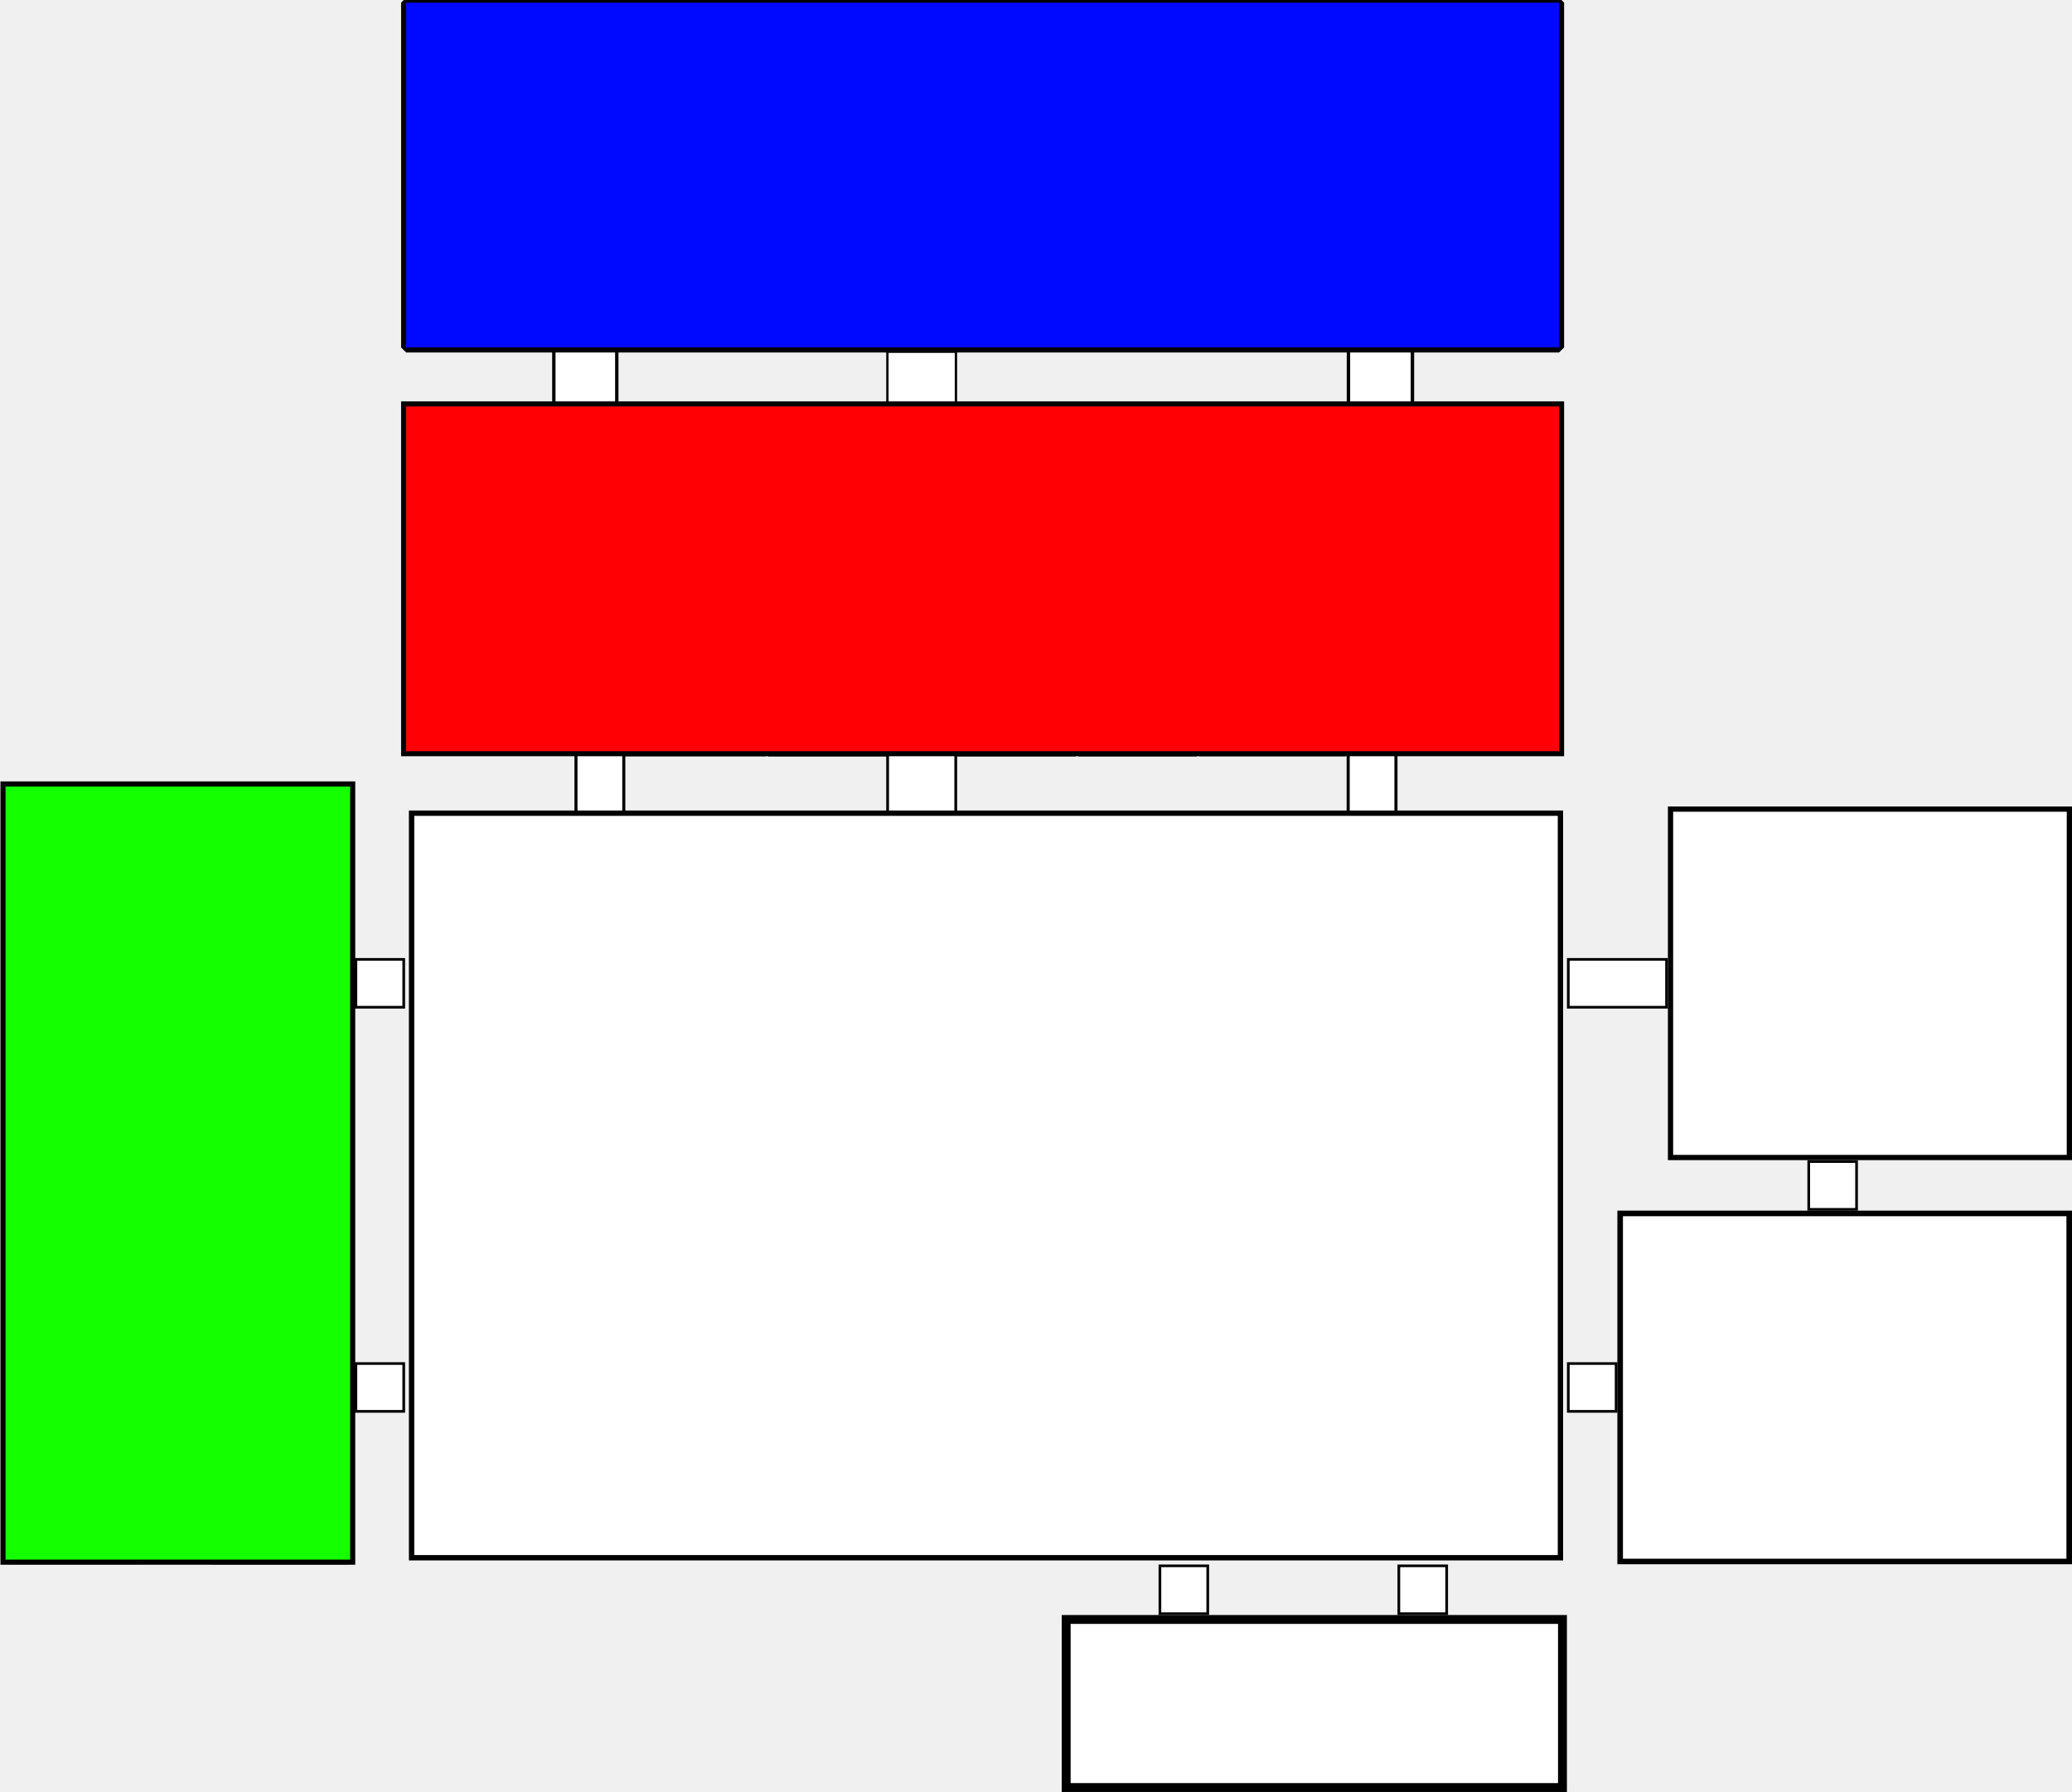
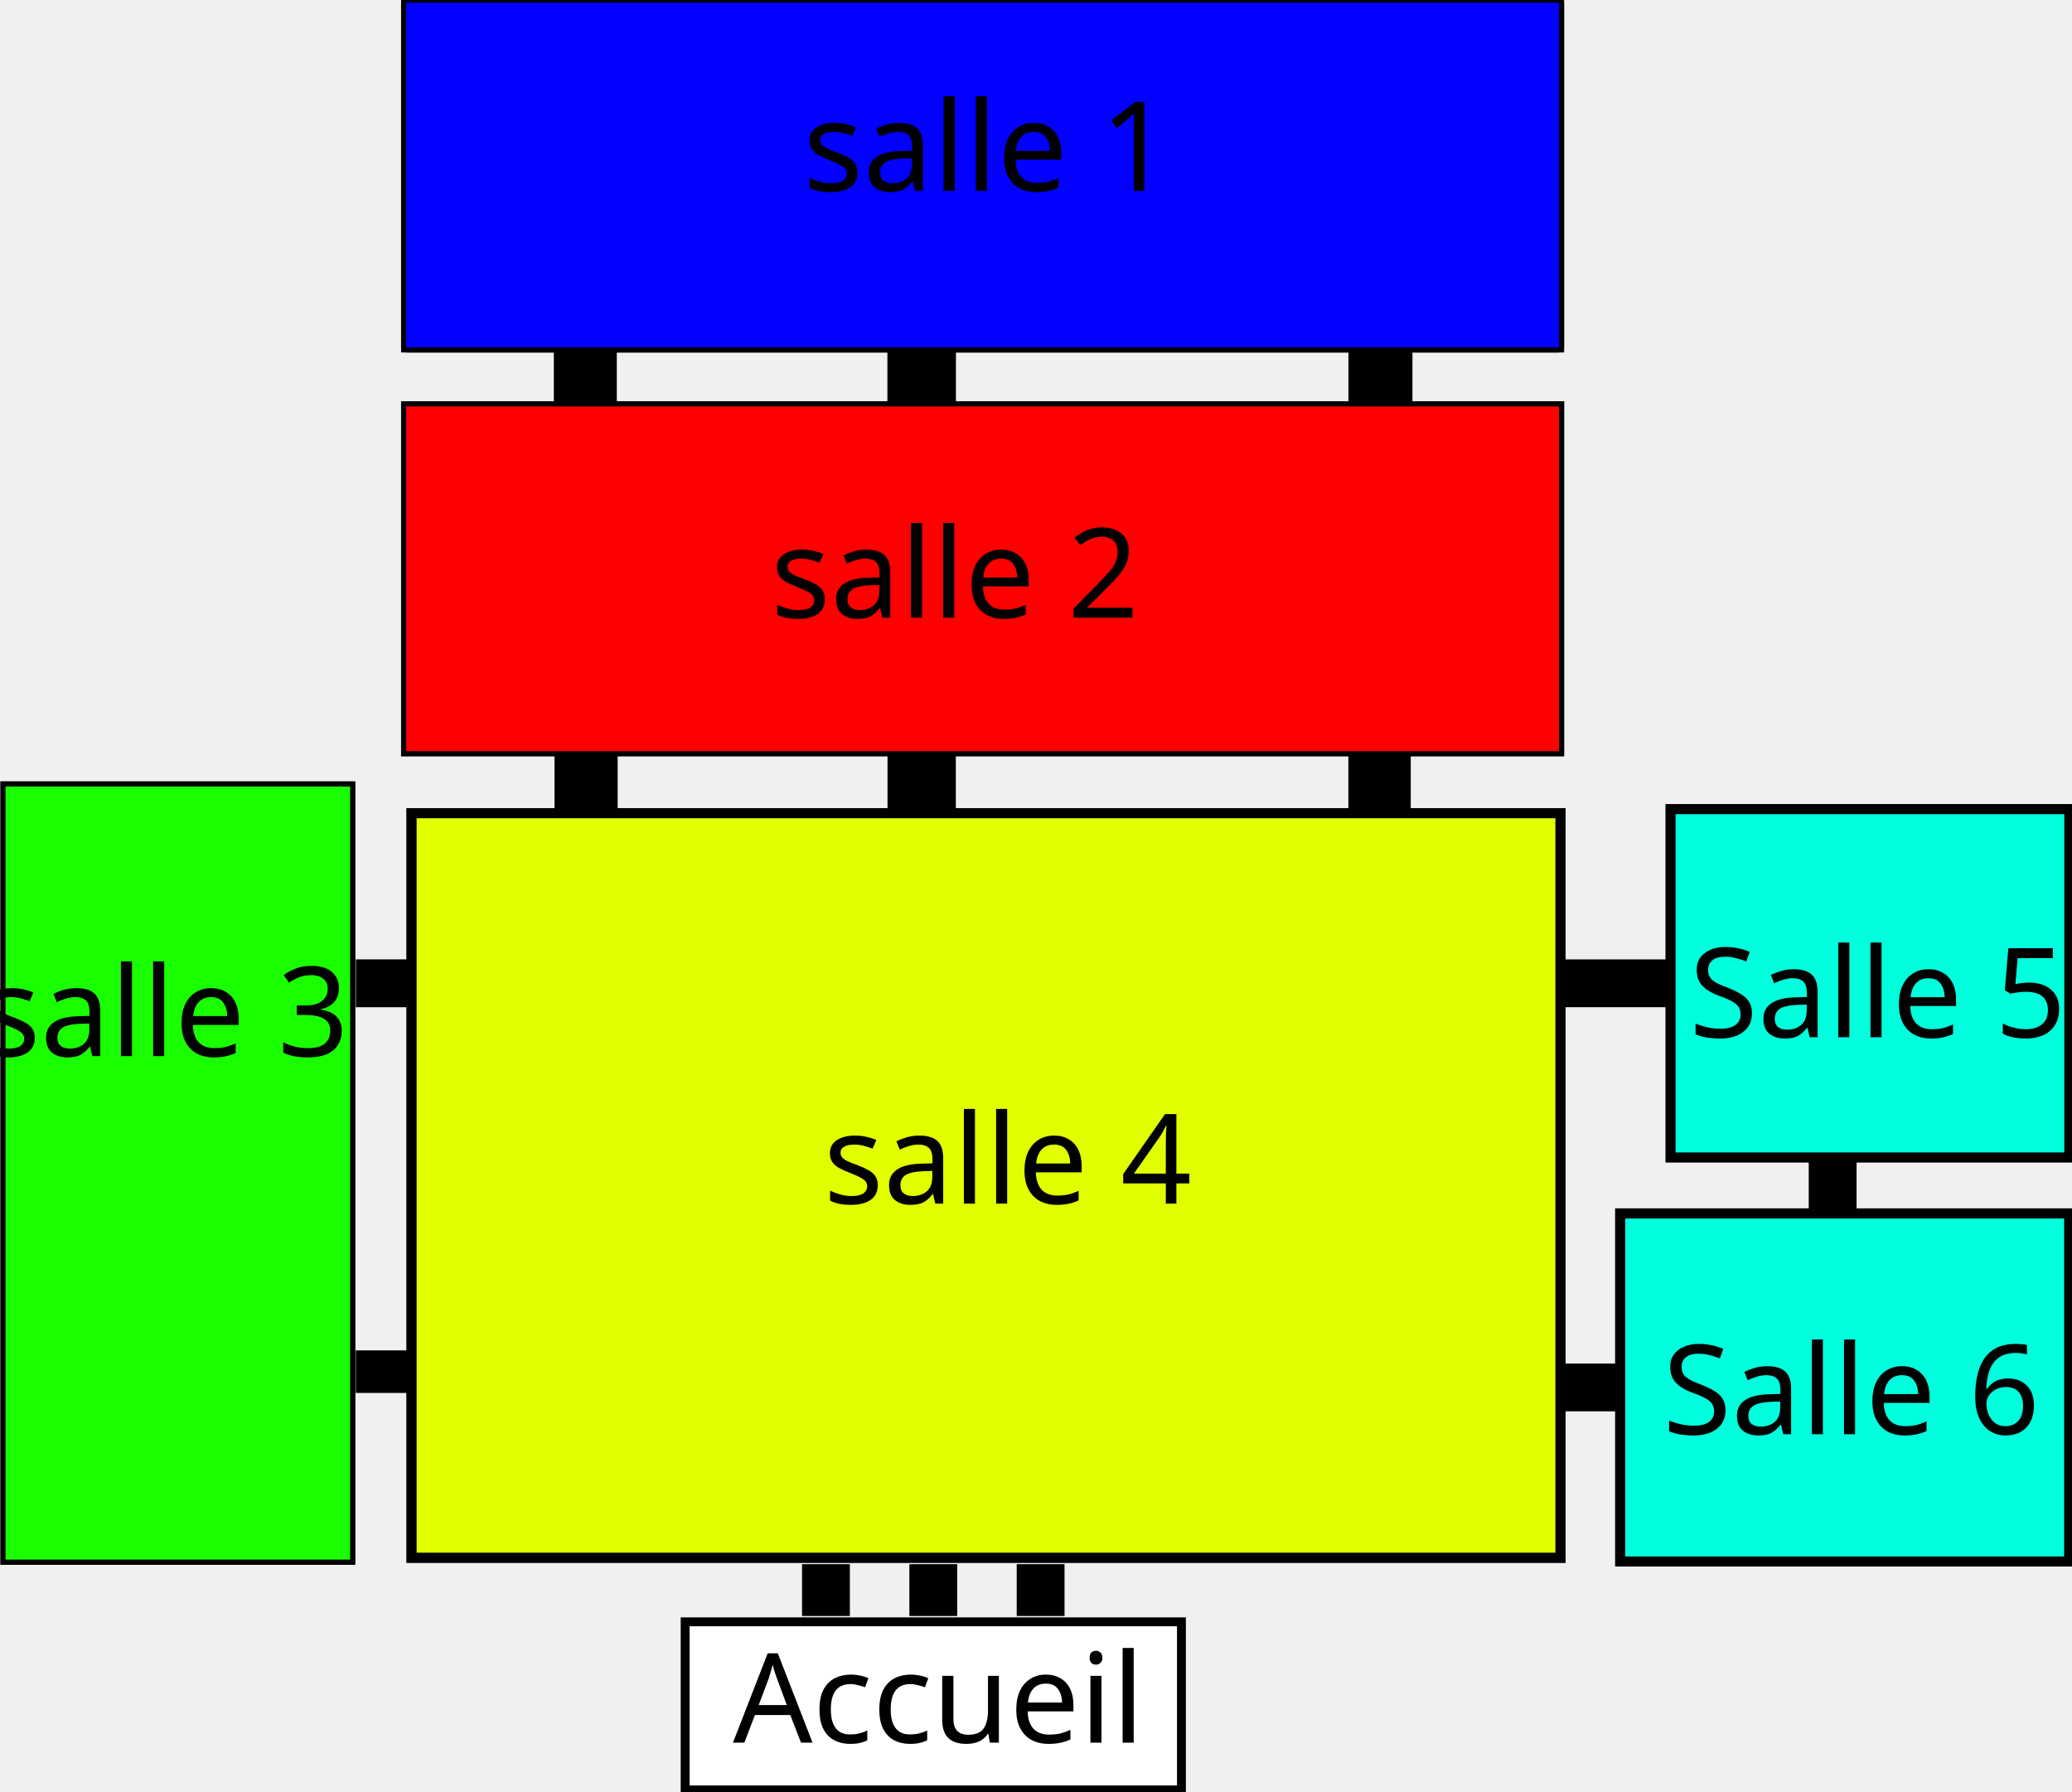
- <svg xmlns="http://www.w3.org/2000/svg" xmlns:xlink="http://www.w3.org/1999/xlink" width="205.096mm" height="177.365mm" viewBox="0 0 205.096 177.365" version="1.1" id="svg5">
+ <svg xmlns="http://www.w3.org/2000/svg" width="205.096mm" height="177.365mm" viewBox="0 0 205.096 177.365" version="1.1" id="svg5">
  <defs id="defs2" />
  <g id="listeStand" transform="translate(0.09589299,-0.1751195)">
-     <a id="salle1" transform="matrix(1.151339,0,0,0.9965596,-23.02151,28.05942)">
-       <rect style="z-index:1" id="100" width="11.751" height="21.623" x="20.195" y="50.305" />
-       <rect style="z-index:1" id="101" width="11.809" height="16.675" x="38.121" y="50.213" />
-       <rect style="z-index:1" id="102" width="11.809" height="16.675" x="20.166" y="72.421" />
-       <rect style="z-index:1" id="103" width="11.809" height="16.675" x="38.121" y="72.421" />
-       <rect style="z-index:1" id="104" width="11.809" height="16.675" x="20.166" y="89.159" />
-       <rect style="z-index:1" id="105" width="11.809" height="16.675" x="38.121" y="89.096" />
-       <rect style="z-index:1" id="106" width="11.319" height="21.046" x="20.634" y="106.318" />
-       <rect style="z-index:1" id="107" width="11.713" height="16.677" x="38.12" y="110.709" />
-     </a>
-     <a id="salle2" transform="translate(-0.1521641,-40.72336)">
-       <rect style="z-index:1" id="200" width="14.329" height="6.708" x="40.14" y="41.045" />
-       <rect style="z-index:1" id="201" width="14.619" height="6.705" x="61.227" y="41.046" />
-       <rect style="z-index:1" id="202" width="11.735" height="6.735" x="76.062" y="41.031" />
-       <rect style="z-index:1" id="203" width="11.735" height="6.735" x="94.777" y="41.031" />
-       <rect style="z-index:1" id="204" width="11.735" height="6.735" x="106.777" y="41.031" />
-       <rect style="z-index:1" id="205" width="14.487" height="6.706" x="118.727" y="41.045" />
-       <rect style="z-index:1" id="206" width="14.465" height="6.706" x="139.968" y="41.045" />
-       <rect style="z-index:1" id="207" width="11.735" height="6.735" x="40.126" y="52.029" />
-       <rect style="z-index:1" id="208" width="11.735" height="6.735" x="52.126" y="52.029" />
-       <rect style="z-index:1" id="209" width="11.735" height="6.735" x="64.126" y="52.029" />
-       <rect style="z-index:1" id="210" width="11.735" height="6.735" x="76.062" y="52.029" />
-       <rect style="z-index:1" id="211" width="11.735" height="6.735" x="94.777" y="52.029" />
-       <rect style="z-index:1" id="212" width="11.735" height="6.735" x="106.777" y="52.029" />
-       <rect style="z-index:1" id="213" width="11.735" height="6.735" x="118.713" y="52.029" />
-       <rect style="z-index:1" id="214" width="11.735" height="6.735" x="130.713" y="52.029" />
-       <rect style="z-index:1" id="215" width="11.735" height="6.735" x="142.713" y="52.029" />
-       <rect style="z-index:1" id="216" width="11.735" height="6.735" x="40.126" y="59.029" />
-       <rect style="z-index:1" id="217" width="11.735" height="6.735" x="52.126" y="59.029" />
-       <rect style="z-index:1" id="218" width="11.735" height="6.735" x="64.126" y="59.029" />
-       <rect style="z-index:1" id="219" width="11.735" height="6.735" x="76.062" y="59.029" />
-       <rect style="z-index:1" id="220" width="11.735" height="6.735" x="94.777" y="59.029" />
-       <rect style="z-index:1" id="221" width="11.735" height="6.735" x="106.777" y="59.029" />
-       <rect style="z-index:1" id="222" width="11.735" height="6.735" x="118.713" y="59.029" />
-       <rect style="z-index:1" id="223" width="11.735" height="6.735" x="130.713" y="59.029" />
-       <rect style="z-index:1" id="224" width="11.735" height="6.735" x="142.713" y="59.029" />
-       <rect style="z-index:1" id="225" width="14.612" height="6.16" x="61.236" y="69.48" />
-       <rect style="z-index:1" id="226" width="11.733" height="6.192" x="76.065" y="69.464" />
-       <rect style="z-index:1" id="227" width="11.733" height="6.192" x="94.777" y="69.464" />
-       <rect style="z-index:1" id="228" width="11.733" height="6.192" x="106.776" y="69.464" />
-       <rect style="z-index:1" id="229" width="14.48" height="6.162" x="118.725" y="69.479" />
-     </a>
-     <a id="salle3" transform="translate(-0.1208267,-0.6123888)">
-       <rect style="z-index:1" id="300" width="14.329" height="6.708" x="40.14" y="41.045" />
-       <rect style="z-index:1" id="301" width="14.619" height="6.705" x="61.227" y="41.046" />
-       <rect style="z-index:1" id="302" width="11.735" height="6.735" x="76.062" y="41.031" />
-       <rect style="z-index:1" id="303" width="11.735" height="6.735" x="94.777" y="41.031" />
-       <rect style="z-index:1" id="304" width="11.735" height="6.735" x="106.777" y="41.031" />
-       <rect style="z-index:1" id="305" width="14.487" height="6.706" x="118.727" y="41.045" />
-       <rect style="z-index:1" id="306" width="14.465" height="6.706" x="139.968" y="41.045" />
-       <rect style="z-index:1" id="307" width="11.735" height="6.735" x="40.126" y="52.029" />
-       <rect style="z-index:1" id="308" width="11.735" height="6.735" x="52.126" y="52.029" />
-       <rect style="z-index:1" id="309" width="11.735" height="6.735" x="64.126" y="52.029" />
-       <rect style="z-index:1" id="310" width="11.735" height="6.735" x="76.062" y="52.029" />
-       <rect style="z-index:1" id="311" width="11.735" height="6.735" x="94.777" y="52.029" />
-       <rect style="z-index:1" id="312" width="11.735" height="6.735" x="106.777" y="52.029" />
-       <rect style="z-index:1" id="313" width="11.735" height="6.735" x="118.713" y="52.029" />
-       <rect style="z-index:1" id="314" width="11.735" height="6.735" x="130.713" y="52.029" />
-       <rect style="z-index:1" id="315" width="11.735" height="6.735" x="142.713" y="52.029" />
-       <rect style="z-index:1" id="316" width="11.735" height="6.735" x="40.126" y="59.029" />
-       <rect style="z-index:1" id="317" width="11.735" height="6.735" x="52.126" y="59.029" />
-       <rect style="z-index:1" id="318" width="11.735" height="6.735" x="64.126" y="59.029" />
-       <rect style="z-index:1" id="319" width="11.735" height="6.735" x="76.062" y="59.029" />
-       <rect style="z-index:1" id="320" width="11.735" height="6.735" x="94.777" y="59.029" />
-       <rect style="z-index:1" id="321" width="11.735" height="6.735" x="106.777" y="59.029" />
-       <rect style="z-index:1" id="322" width="11.735" height="6.735" x="118.713" y="59.029" />
-       <rect style="z-index:1" id="323" width="11.735" height="6.735" x="130.713" y="59.029" />
-       <rect style="z-index:1" id="324" width="11.735" height="6.735" x="142.713" y="59.029" />
-       <rect style="z-index:1" id="325" width="14.612" height="6.16" x="61.236" y="69.48" />
-       <rect style="z-index:1" id="326" width="11.733" height="6.192" x="76.065" y="69.464" />
-       <rect style="z-index:1" id="327" width="11.733" height="6.192" x="94.777" y="69.464" />
-       <rect style="z-index:1" id="328" width="11.733" height="6.192" x="106.776" y="69.464" />
-       <rect style="z-index:1" id="329" width="14.48" height="6.162" x="118.725" y="69.479" />
+     <a id="a1054-3" style="fill:#aaaaaa;stroke:#000000;stroke-width:1;paint-order:markers stroke fill">
+       <rect id="rect90-8-3" width="76.518" height="34.107" x="78.021" y="-34.562" transform="rotate(90)" />
+       <rect style="display:inline;fill-opacity:1;stroke:#000000;stroke-width:1;stroke-dasharray:none;stroke-opacity:1;paint-order:markers stroke fill" id="rect90-7-4" width="113.719" height="73.693" x="40.645" y="80.662" />
+       <rect id="rect90-3-0" width="114.121" height="34.121" x="40.106" y="40.44" transform="translate(0,-0.03637886)" />
+       <rect id="rect90-0" width="114.121" height="34.121" x="40.106" y="0.44" />
+     </a>
+     <a id="salle1">
+       <rect style="display:inline;fill:#00ffdd;fill-opacity:1;stroke:#000000;stroke-width:1;stroke-dasharray:none;stroke-opacity:1" id="100" width="34.449" height="44.449" x="120.276" y="-204.724" transform="rotate(90)" />
+     </a>
+     <a id="salle2">
+       <rect style="display:inline;fill:#00ffdd;fill-opacity:1;stroke:#000000;stroke-width:1;stroke-dasharray:none;stroke-opacity:1" id="200" width="34.48" height="39.48" x="80.26" y="-204.74" transform="rotate(90)" />
+     </a>
+     <a id="salle3" transform="translate(0.3248825,39.64154)">
+       <rect id="300" width="14.329" height="6.708" x="40.14" y="41.045" />
+       <rect id="301" width="14.619" height="6.705" x="61.227" y="41.046" />
+       <rect id="302" width="11.735" height="6.735" x="76.062" y="41.031" />
+       <rect id="303" width="11.735" height="6.735" x="94.777" y="41.031" />
+       <rect id="304" width="11.735" height="6.735" x="106.777" y="41.031" />
+       <rect id="305" width="14.487" height="6.706" x="118.727" y="41.045" />
+       <rect id="306" width="14.465" height="6.706" x="139.968" y="41.045" />
+       <rect id="307" width="11.735" height="6.735" x="118.713" y="108.346" />
+       <rect id="308" width="11.735" height="6.735" x="130.448" y="108.346" />
+       <rect id="309" width="11.735" height="6.735" x="106.713" y="108.346" />
+       <rect id="310" width="11.735" height="6.735" x="52.126" y="52.029" />
+       <rect id="311" width="11.735" height="6.735" x="64.126" y="52.029" />
+       <rect id="312" width="11.735" height="6.735" x="76.062" y="52.029" />
+       <rect id="313" width="11.735" height="6.735" x="94.777" y="52.029" />
+       <rect id="314" width="11.735" height="6.735" x="106.777" y="52.029" />
+       <rect id="315" width="11.735" height="6.735" x="118.713" y="52.029" />
+       <rect id="316" width="11.735" height="6.735" x="130.713" y="52.029" />
+       <rect id="317" width="11.735" height="6.735" x="52.126" y="59.029" />
+       <rect id="318" width="11.735" height="6.735" x="64.126" y="59.029" />
+       <rect id="319" width="11.735" height="6.735" x="76.062" y="59.029" />
+       <rect id="320" width="11.735" height="6.735" x="94.777" y="59.029" />
+       <rect id="321" width="11.735" height="6.735" x="106.777" y="59.029" />
+       <rect id="322" width="11.735" height="6.735" x="118.713" y="59.029" />
+       <rect id="323" width="11.735" height="6.735" x="130.713" y="59.029" />
+       <rect id="324" width="11.735" height="6.735" x="52.126" y="71.274" />
+       <rect id="325" width="11.735" height="6.735" x="64.126" y="71.274" />
+       <rect id="326" width="11.735" height="6.735" x="76.062" y="71.274" />
+       <rect id="327" width="11.735" height="6.735" x="94.777" y="71.274" />
+       <rect id="328" width="11.735" height="6.735" x="106.777" y="71.274" />
+       <rect id="329" width="11.735" height="6.735" x="118.713" y="71.274" />
+       <rect id="330" width="11.735" height="6.735" x="130.713" y="71.274" />
+       <rect id="331" width="11.735" height="6.735" x="52.126" y="78.273" />
+       <rect id="332" width="11.735" height="6.735" x="64.126" y="78.273" />
+       <rect id="333" width="11.735" height="6.735" x="76.062" y="78.273" />
+       <rect id="334" width="11.735" height="6.735" x="94.777" y="78.273" />
+       <rect id="335" width="11.735" height="6.735" x="106.777" y="78.273" />
+       <rect id="336" width="11.735" height="6.735" x="118.713" y="78.273" />
+       <rect id="337" width="11.735" height="6.735" x="130.713" y="78.273" />
+       <rect id="338" width="11.735" height="6.735" x="52.126" y="90.518" />
+       <rect id="339" width="11.735" height="6.735" x="64.126" y="90.518" />
+       <rect id="340" width="11.735" height="6.735" x="76.062" y="90.518" />
+       <rect id="341" width="11.735" height="6.735" x="94.777" y="90.518" />
+       <rect id="342" width="11.735" height="6.735" x="106.777" y="90.518" />
+       <rect id="343" width="11.735" height="6.735" x="118.713" y="90.518" />
+       <rect id="344" width="11.735" height="6.735" x="130.713" y="90.518" />
+       <rect id="345" width="11.735" height="6.735" x="52.126" y="97.517" />
+       <rect id="346" width="11.735" height="6.735" x="64.126" y="97.517" />
+       <rect id="347" width="11.735" height="6.735" x="76.062" y="97.517" />
+       <rect id="348" width="11.735" height="6.735" x="94.777" y="97.517" />
+       <rect id="349" width="11.735" height="6.735" x="106.777" y="97.517" />
+       <rect id="350" width="11.735" height="6.735" x="118.713" y="97.517" />
+       <rect id="351" width="11.735" height="6.735" x="130.713" y="97.517" />
+     </a>
+     <a id="salle4" transform="matrix(1.151339,0,0,0.9965596,-23.02151,28.05942)">
+       <rect id="400" width="11.756" height="21.624" x="20.193" y="50.302" />
+       <rect id="401" width="11.809" height="16.675" x="38.121" y="50.213" />
+       <rect id="402" width="11.809" height="16.675" x="20.166" y="72.421" />
+       <rect id="403" width="11.809" height="16.675" x="38.121" y="72.421" />
+       <rect id="404" width="11.814" height="16.278" x="20.164" y="89.558" />
+       <rect id="405" width="11.815" height="16.216" x="38.118" y="89.557" />
+       <rect id="406" width="11.794" height="20.833" x="20.194" y="106.325" />
+       <rect id="407" width="12.092" height="16.472" x="38.123" y="110.711" />
+     </a>
+     <a id="salle5" transform="translate(-0.1521641,-40.72336)">
+       <rect id="500" width="14.329" height="6.708" x="40.14" y="41.045" />
+       <rect id="501" width="14.619" height="6.705" x="61.227" y="41.046" />
+       <rect id="502" width="11.735" height="6.735" x="76.062" y="41.031" />
+       <rect id="503" width="11.735" height="6.735" x="94.777" y="41.031" />
+       <rect id="504" width="11.735" height="6.735" x="106.777" y="41.031" />
+       <rect id="505" width="14.487" height="6.706" x="118.727" y="41.045" />
+       <rect id="506" width="14.465" height="6.706" x="139.968" y="41.045" />
+       <rect id="507" width="11.735" height="6.735" x="40.126" y="52.029" />
+       <rect id="508" width="11.735" height="6.735" x="52.126" y="52.029" />
+       <rect id="509" width="11.735" height="6.735" x="64.126" y="52.029" />
+       <rect id="510" width="11.735" height="6.735" x="76.062" y="52.029" />
+       <rect id="511" width="11.735" height="6.735" x="94.777" y="52.029" />
+       <rect id="512" width="11.735" height="6.735" x="106.777" y="52.029" />
+       <rect id="513" width="11.735" height="6.735" x="118.713" y="52.029" />
+       <rect id="514" width="11.735" height="6.735" x="130.713" y="52.029" />
+       <rect id="515" width="11.735" height="6.735" x="142.713" y="52.029" />
+       <rect id="516" width="11.735" height="6.735" x="40.126" y="59.029" />
+       <rect id="517" width="11.735" height="6.735" x="52.126" y="59.029" />
+       <rect id="518" width="11.735" height="6.735" x="64.126" y="59.029" />
+       <rect id="519" width="11.735" height="6.735" x="76.062" y="59.029" />
+       <rect id="520" width="11.735" height="6.735" x="94.777" y="59.029" />
+       <rect id="521" width="11.735" height="6.735" x="106.777" y="59.029" />
+       <rect id="522" width="11.735" height="6.735" x="118.713" y="59.029" />
+       <rect id="523" width="11.735" height="6.735" x="130.713" y="59.029" />
+       <rect id="524" width="11.735" height="6.735" x="142.713" y="59.029" />
+       <rect id="525" width="14.612" height="6.16" x="61.236" y="69.48" />
+       <rect id="526" width="11.733" height="6.192" x="76.065" y="69.464" />
+       <rect id="527" width="11.733" height="6.192" x="94.777" y="69.464" />
+       <rect id="528" width="11.733" height="6.192" x="106.776" y="69.464" />
+       <rect id="529" width="14.48" height="6.162" x="118.725" y="69.479" />
+     </a>
+     <a id="salle6" transform="translate(-0.1208267,-0.6123888)">
+       <rect id="600" width="14.329" height="6.708" x="40.14" y="41.045" />
+       <rect id="601" width="14.619" height="6.705" x="61.227" y="41.046" />
+       <rect id="602" width="11.735" height="6.735" x="76.062" y="41.031" />
+       <rect id="603" width="11.735" height="6.735" x="94.777" y="41.031" />
+       <rect id="604" width="11.735" height="6.735" x="106.777" y="41.031" />
+       <rect id="605" width="14.487" height="6.706" x="118.727" y="41.045" />
+       <rect id="606" width="14.465" height="6.706" x="139.968" y="41.045" />
+       <rect id="607" width="11.735" height="6.735" x="40.126" y="52.029" />
+       <rect id="608" width="11.735" height="6.735" x="52.126" y="52.029" />
+       <rect id="609" width="11.735" height="6.735" x="64.126" y="52.029" />
+       <rect id="610" width="11.735" height="6.735" x="76.062" y="52.029" />
+       <rect id="611" width="11.735" height="6.735" x="94.777" y="52.029" />
+       <rect id="612" width="11.735" height="6.735" x="106.777" y="52.029" />
+       <rect id="613" width="11.735" height="6.735" x="118.713" y="52.029" />
+       <rect id="614" width="11.735" height="6.735" x="130.713" y="52.029" />
+       <rect id="615" width="11.735" height="6.735" x="142.713" y="52.029" />
+       <rect id="616" width="11.735" height="6.735" x="40.126" y="59.029" />
+       <rect id="617" width="11.735" height="6.735" x="52.126" y="59.029" />
+       <rect id="618" width="11.735" height="6.735" x="64.126" y="59.029" />
+       <rect id="619" width="11.735" height="6.735" x="76.062" y="59.029" />
+       <rect id="620" width="11.735" height="6.735" x="94.777" y="59.029" />
+       <rect id="621" width="11.735" height="6.735" x="106.777" y="59.029" />
+       <rect id="622" width="11.735" height="6.735" x="118.713" y="59.029" />
+       <rect id="623" width="11.735" height="6.735" x="130.713" y="59.029" />
+       <rect id="624" width="11.735" height="6.735" x="142.713" y="59.029" />
+       <rect id="625" width="14.612" height="5.643" x="61.236" y="69.478" />
+       <rect id="626" width="11.733" height="5.673" x="76.065" y="69.464" />
+       <rect id="627" width="11.733" height="5.673" x="94.777" y="69.464" />
+       <rect id="628" width="11.733" height="5.673" x="106.776" y="69.464" />
+       <rect id="629" width="14.48" height="5.645" x="118.725" y="69.478" />
    </a>
  </g>
-   <g id="layer1" transform="translate(0.09589299,-0.1751195)">
-     <rect style="fill:#ffffff;stroke:#000000;stroke-width:0.879;stroke-dasharray:none;stroke-opacity:1" id="rect90-1-6" width="49.125" height="16.637" x="105.44" y="160.464" />
-     <rect style="fill:#ffffff;stroke:#000000;stroke-width:0.52;stroke-dasharray:none;stroke-opacity:1" id="rect90-1-9-9" width="34.48" height="39.48" x="80.26" y="-204.74" transform="rotate(90)" />
-     <rect style="fill:#ffffff;stroke:#000000;stroke-width:0.551;stroke-dasharray:none;stroke-opacity:1" id="rect90-1-9-9-7" width="34.449" height="44.449" x="120.276" y="-204.724" transform="rotate(90)" />
+   <g id="layer1" transform="translate(0.09589299,-0.1751195)" style="display:inline">
+     <rect style="fill:#ffffff;stroke:#000000;stroke-width:0.879;stroke-dasharray:none;stroke-opacity:1" id="rect90-1-6" width="49.125" height="16.637" x="67.723" y="160.699" />
    <a id="a1477">
-       <rect style="fill:#ffffff;fill-opacity:1;stroke:#000000;stroke-width:0.332;stroke-dasharray:none;stroke-opacity:1" id="rect5600" width="6.231" height="5.721" x="54.726" y="34.751" />
-       <rect style="fill:#ffffff;fill-opacity:1;stroke:#000000;stroke-width:0.265;stroke-dasharray:none;stroke-opacity:1" id="rect5600-2-0" width="4.735" height="4.735" x="-139.868" y="155.141" transform="rotate(-90)" />
-       <rect style="fill:#ffffff;fill-opacity:1;stroke:#000000;stroke-width:0.265;stroke-dasharray:none;stroke-opacity:1" id="rect5600-2-0-5" width="4.735" height="4.735" x="-159.892" y="138.367" transform="rotate(-90)" />
-       <rect style="fill:#ffffff;fill-opacity:1;stroke:#000000;stroke-width:0.265;stroke-dasharray:none;stroke-opacity:1" id="rect5600-2-0-8" width="4.735" height="4.735" x="-159.892" y="114.718" transform="rotate(-90)" />
-       <rect style="fill:#ffffff;fill-opacity:1;stroke:#000000;stroke-width:0.265;stroke-dasharray:none;stroke-opacity:1" id="rect5600-2-1" width="4.735" height="4.735" x="178.941" y="115.141" />
-       <rect style="fill:#ffffff;stroke:#000000;stroke-width:0.265;stroke-dasharray:none;stroke-opacity:1" id="rect5600-2-6" width="4.735" height="9.727" x="-99.868" y="155.141" transform="rotate(-90)" />
-       <rect style="fill:#ffffff;fill-opacity:1;stroke:#000000;stroke-width:0.34;stroke-dasharray:none;stroke-opacity:1" id="rect5600-9" width="6.335" height="5.713" x="133.379" y="34.784" />
-       <rect style="fill:#ffffff;fill-opacity:1;stroke:#000000;stroke-width:0.301;stroke-dasharray:none;stroke-opacity:1" id="rect5600-01" width="4.734" height="6.19" x="56.916" y="74.518" />
-       <rect style="fill:#ffffff;fill-opacity:1;stroke:#000000;stroke-width:0.305;stroke-dasharray:none;stroke-opacity:1" id="rect5600-9-3" width="4.731" height="6.185" x="133.352" y="74.496" />
-       <rect style="fill:#ffffff;fill-opacity:1;stroke:#000000;stroke-width:0.265;stroke-dasharray:none;stroke-opacity:1" id="rect5600-7" width="4.735" height="4.735" x="95.132" y="-39.868" transform="rotate(90)" />
-       <rect style="fill:#ffffff;fill-opacity:1;stroke:#000000;stroke-width:0.265;stroke-dasharray:none;stroke-opacity:1" id="rect5600-7-3" width="4.735" height="4.735" x="135.132" y="-39.868" transform="rotate(90)" />
-       <rect style="fill:#ffffff;fill-opacity:1;stroke:#000000;stroke-width:0.234;stroke-dasharray:none;stroke-opacity:1" id="rect5600-0-0-1" width="6.784" height="5.269" x="87.743" y="34.977" />
-       <rect style="fill:#ffffff;fill-opacity:1;stroke:#000000;stroke-width:0.273;stroke-dasharray:none;stroke-opacity:1" id="rect5600-0-0-1-5" width="6.746" height="7.205" x="87.763" y="74.437" />
-     </a>
-     <a id="a8764">
-       <rect style="fill:#ffffff;stroke:#000000;stroke-width:0.529;stroke-dasharray:none;stroke-opacity:1" id="rect90-7" width="113.719" height="73.693" x="40.645" y="80.662" />
+       <rect id="rect5600" width="6.231" height="5.721" x="54.726" y="34.751" />
+       <rect id="rect5600-2-0" width="4.726" height="5.106" x="-139.863" y="154.765" transform="rotate(-90)" />
+       <rect id="rect5600-2-0-5" width="5.129" height="4.734" x="-160.122" y="100.543" transform="rotate(-90)" />
+       <rect id="rect5600-2-0-5-0" width="5.129" height="4.734" x="-160.122" y="79.294" transform="rotate(-90)" />
+       <rect id="rect5600-2-0-8" width="5.129" height="4.734" x="-160.122" y="89.918" transform="rotate(-90)" />
+       <rect id="rect5600-2-1" width="4.735" height="4.735" x="178.941" y="115.141" />
+       <rect id="rect5600-2-6" width="4.73" height="10.102" x="-99.865" y="154.763" transform="rotate(-90)" />
+       <rect id="rect5600-9" width="6.335" height="5.713" x="133.379" y="34.784" />
+       <rect id="rect5600-01" width="6.249" height="6.146" x="54.794" y="74.54" />
+       <rect id="rect5600-9-3" width="6.173" height="6.143" x="133.373" y="74.518" />
+       <rect id="rect5600-7" width="4.735" height="5.513" x="95.132" y="-40.645" transform="rotate(90)" />
+       <rect id="rect5600-7-3" width="4.212" height="5.529" x="133.832" y="-40.653" transform="rotate(90)" />
+       <rect id="rect5600-0-0-1" width="6.784" height="5.269" x="87.743" y="34.977" />
+       <rect id="rect5600-0-0-1-5" width="6.762" height="6.369" x="87.755" y="74.429" />
    </a>
    <a id="a1160-0" transform="translate(0.1584388,39.76077)">
      <rect style="fill:#808080;fill-opacity:1;stroke:#000000;stroke-width:0.27;stroke-dasharray:none;stroke-opacity:1" id="rect8691-4-6-81-2-8-7-8" width="14.259" height="5.955" x="40.069" y="28.808" />
+       <rect style="display:inline;fill:#808080;fill-opacity:1;stroke:#000000;stroke-width:0.345;stroke-dasharray:none;stroke-opacity:1" id="rect8691-4-6-81-2-8-7-8-6" width="23.655" height="5.88" x="52.332" y="108.607" />
      <rect style="fill:#808080;fill-opacity:1;stroke:#000000;stroke-width:0.269;stroke-dasharray:none;stroke-opacity:1" id="rect8691-4-6-81-2-8-7-2-9" width="14.26" height="5.941" x="139.904" y="28.647" transform="translate(-0.09589299,0.1751195)" />
      <rect style="fill:#808080;fill-opacity:1;stroke:#000000;stroke-width:0.27;stroke-dasharray:none;stroke-opacity:1" id="rect8691-4-6-81-2-8-7" width="14.259" height="5.955" x="40.069" y="28.808" transform="translate(-0.1584388,-39.76077)" />
      <rect style="fill:#808080;fill-opacity:1;stroke:#000000;stroke-width:0.269;stroke-dasharray:none;stroke-opacity:1" id="rect8691-4-6-81-2-8-7-2" width="14.26" height="5.941" x="139.904" y="28.647" transform="translate(-0.2543318,-39.58565)" />
    </a>
-     <a id="listeBatiment" style="stroke-width:1.3;stroke-dasharray:none;paint-order:markers stroke fill" xlink:href="salle">
-       <rect style="fill:#14ff00;fill-opacity:1;stroke:#000000;stroke-width:1.013;stroke-dasharray:none;stroke-opacity:1;paint-order:markers stroke fill" id="batiment1" width="76.518" height="34.107" x="78.021" y="-34.562" transform="rotate(90)" />
-       <rect style="fill:#ff0005;fill-opacity:1;stroke:#000000;stroke-width:1;stroke-dasharray:none;stroke-opacity:1;paint-order:markers stroke fill" id="batiment2" width="114.121" height="34.121" x="40.106" y="40.44" transform="translate(0,-0.03637886)" />
-       <rect style="fill:#0009ff;fill-opacity:1;stroke:#000000;stroke-width:1;stroke-miterlimit:0;stroke-dasharray:none;stroke-opacity:1;paint-order:markers stroke fill" id="batiment3" width="114.121" height="34.121" x="40.106" y="0.44" />
+     <a id="listeBatiment">
+       <a id="batiment1">
+         <rect style="fill:#0200ff;fill-opacity:1;stroke:#000000;stroke-width:1;stroke-miterlimit:0;stroke-dasharray:none;stroke-opacity:1;paint-order:markers stroke fill" id="rect90" width="114.121" height="34.121" x="40.106" y="0.44" />
+         <text xml:space="preserve" style="font-style:normal;font-variant:normal;font-weight:normal;font-stretch:normal;font-size:12.347px;font-family:sans-serif;-inkscape-font-specification:'sans-serif, Normal';font-variant-ligatures:normal;font-variant-caps:normal;font-variant-numeric:normal;font-variant-east-asian:normal;fill:#000000;fill-opacity:1;stroke-width:1;paint-order:markers stroke fill" x="79.417" y="19.071" id="text2607">
+           <tspan id="tspan2605" style="font-style:normal;font-variant:normal;font-weight:normal;font-stretch:normal;font-size:12.347px;font-family:sans-serif;-inkscape-font-specification:'sans-serif, Normal';font-variant-ligatures:normal;font-variant-caps:normal;font-variant-numeric:normal;font-variant-east-asian:normal;stroke-width:1" x="79.417" y="19.071">salle 1</tspan>
+         </text>
+       </a>
+       <a id="batiment2">
+         <rect style="fill:#ff0000;fill-opacity:1;stroke:#000000;stroke-width:1;stroke-dasharray:none;stroke-opacity:1;paint-order:markers stroke fill" id="rect90-3" width="114.121" height="34.121" x="40.106" y="40.44" transform="translate(0,-0.03637886)" />
+         <text xml:space="preserve" style="font-style:normal;font-variant:normal;font-weight:normal;font-stretch:normal;font-size:12.347px;font-family:sans-serif;-inkscape-font-specification:'sans-serif, Normal';font-variant-ligatures:normal;font-variant-caps:normal;font-variant-numeric:normal;font-variant-east-asian:normal;display:inline;fill:#000000;fill-opacity:1;stroke-width:1;stroke-dasharray:none;paint-order:markers stroke fill" x="76.191" y="61.306" id="text2607-5">
+           <tspan id="tspan2605-2" style="font-style:normal;font-variant:normal;font-weight:normal;font-stretch:normal;font-size:12.347px;font-family:sans-serif;-inkscape-font-specification:'sans-serif, Normal';font-variant-ligatures:normal;font-variant-caps:normal;font-variant-numeric:normal;font-variant-east-asian:normal;stroke-width:1" x="76.191" y="61.306">salle 2</tspan>
+         </text>
+       </a>
+       <a id="batiment3">
+         <rect style="fill:#1aff00;fill-opacity:1;stroke:#000000;stroke-width:1.013;stroke-dasharray:none;stroke-opacity:1;paint-order:markers stroke fill" id="rect90-8" width="76.518" height="34.107" x="78.021" y="-34.562" transform="rotate(90)" />
+         <text xml:space="preserve" style="font-style:normal;font-variant:normal;font-weight:normal;font-stretch:normal;font-size:12.347px;font-family:sans-serif;-inkscape-font-specification:'sans-serif, Normal';font-variant-ligatures:normal;font-variant-caps:normal;font-variant-numeric:normal;font-variant-east-asian:normal;display:inline;fill:#000000;fill-opacity:1;stroke-width:1;stroke-dasharray:none;paint-order:markers stroke fill" x="-2.012" y="104.711" id="text2607-4">
+           <tspan id="tspan2605-9" style="font-style:normal;font-variant:normal;font-weight:normal;font-stretch:normal;font-size:12.347px;font-family:sans-serif;-inkscape-font-specification:'sans-serif, Normal';font-variant-ligatures:normal;font-variant-caps:normal;font-variant-numeric:normal;font-variant-east-asian:normal;stroke-width:1" x="-2.012" y="104.711">salle 3</tspan>
+         </text>
+       </a>
+       <a id="batiment4">
+         <rect style="display:inline;fill:#e2ff00;fill-opacity:1;stroke:#000000;stroke-width:1;stroke-dasharray:none;stroke-opacity:1" id="rect90-7" width="113.719" height="73.693" x="40.645" y="80.662" />
+         <text xml:space="preserve" style="font-style:normal;font-variant:normal;font-weight:normal;font-stretch:normal;font-size:12.347px;font-family:sans-serif;-inkscape-font-specification:'sans-serif, Normal';font-variant-ligatures:normal;font-variant-caps:normal;font-variant-numeric:normal;font-variant-east-asian:normal;display:inline;fill:#000000;fill-opacity:1;stroke-width:1;stroke-dasharray:none;paint-order:markers stroke fill" x="81.429" y="119.304" id="text2607-7">
+           <tspan id="tspan2605-3" style="font-style:normal;font-variant:normal;font-weight:normal;font-stretch:normal;font-size:12.347px;font-family:sans-serif;-inkscape-font-specification:'sans-serif, Normal';font-variant-ligatures:normal;font-variant-caps:normal;font-variant-numeric:normal;font-variant-east-asian:normal;stroke-width:1" x="81.429" y="119.304">salle 4</tspan>
+         </text>
+       </a>
+       <text xml:space="preserve" style="font-style:normal;font-variant:normal;font-weight:normal;font-stretch:normal;font-size:12.347px;font-family:sans-serif;-inkscape-font-specification:'sans-serif, Normal';font-variant-ligatures:normal;font-variant-caps:normal;font-variant-numeric:normal;font-variant-east-asian:normal;display:inline;fill:#000000;fill-opacity:1;stroke-width:1;stroke-dasharray:none;paint-order:markers stroke fill" x="72.456" y="172.654" id="text2607-2">
+         <tspan id="tspan2605-1" style="font-style:normal;font-variant:normal;font-weight:normal;font-stretch:normal;font-size:12.347px;font-family:sans-serif;-inkscape-font-specification:'sans-serif, Normal';font-variant-ligatures:normal;font-variant-caps:normal;font-variant-numeric:normal;font-variant-east-asian:normal;stroke-width:1" x="72.456" y="172.654">Accueil</tspan>
+       </text>
+       <text xml:space="preserve" style="font-style:normal;font-variant:normal;font-weight:normal;font-stretch:normal;font-size:12.347px;font-family:sans-serif;-inkscape-font-specification:'sans-serif, Normal';font-variant-ligatures:normal;font-variant-caps:normal;font-variant-numeric:normal;font-variant-east-asian:normal;display:inline;fill:#000000;fill-opacity:1;stroke-width:1;stroke-dasharray:none;paint-order:markers stroke fill" x="167.116" y="102.84" id="text2607-72">
+         <tspan id="tspan2605-7" style="font-style:normal;font-variant:normal;font-weight:normal;font-stretch:normal;font-size:12.347px;font-family:sans-serif;-inkscape-font-specification:'sans-serif, Normal';font-variant-ligatures:normal;font-variant-caps:normal;font-variant-numeric:normal;font-variant-east-asian:normal;stroke-width:1" x="167.116" y="102.84">Salle 5</tspan>
+       </text>
+       <text xml:space="preserve" style="font-style:normal;font-variant:normal;font-weight:normal;font-stretch:normal;font-size:12.347px;font-family:sans-serif;-inkscape-font-specification:'sans-serif, Normal';font-variant-ligatures:normal;font-variant-caps:normal;font-variant-numeric:normal;font-variant-east-asian:normal;display:inline;fill:#000000;fill-opacity:1;stroke-width:1;stroke-dasharray:none;paint-order:markers stroke fill" x="164.497" y="142.128" id="text2607-41">
+         <tspan id="tspan2605-6" style="font-style:normal;font-variant:normal;font-weight:normal;font-stretch:normal;font-size:12.347px;font-family:sans-serif;-inkscape-font-specification:'sans-serif, Normal';font-variant-ligatures:normal;font-variant-caps:normal;font-variant-numeric:normal;font-variant-east-asian:normal;stroke-width:1" x="164.497" y="142.128">Salle 6</tspan>
+       </text>
    </a>
  </g>
</svg>
